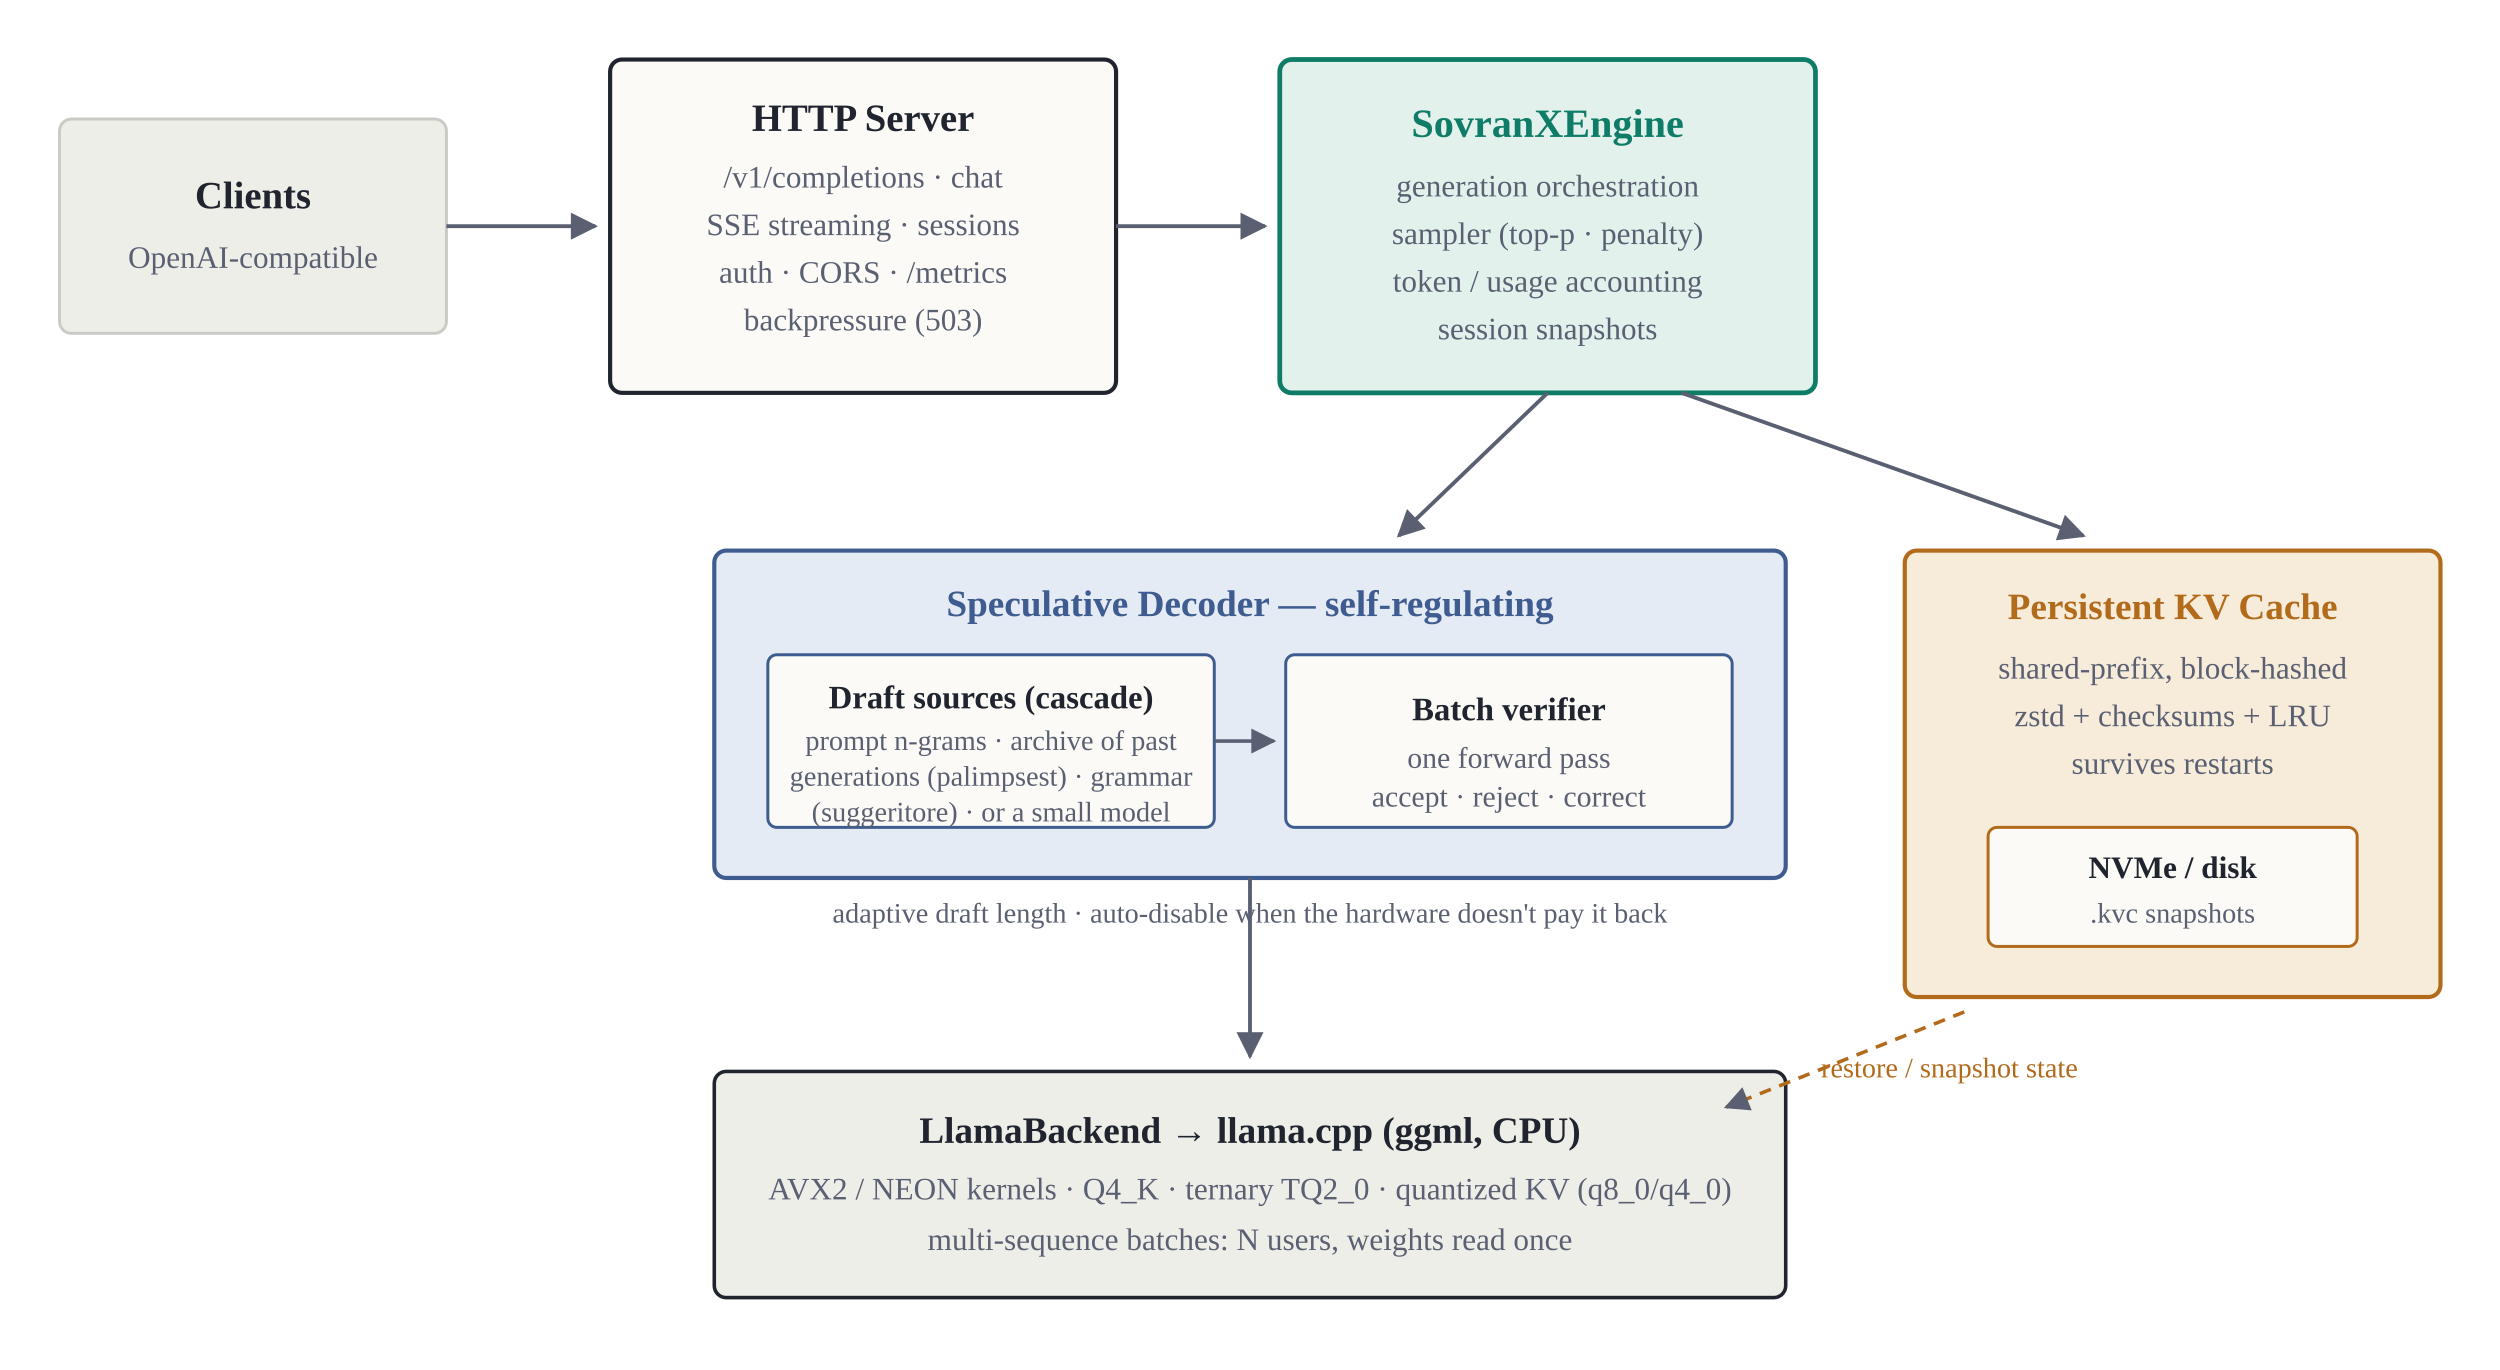
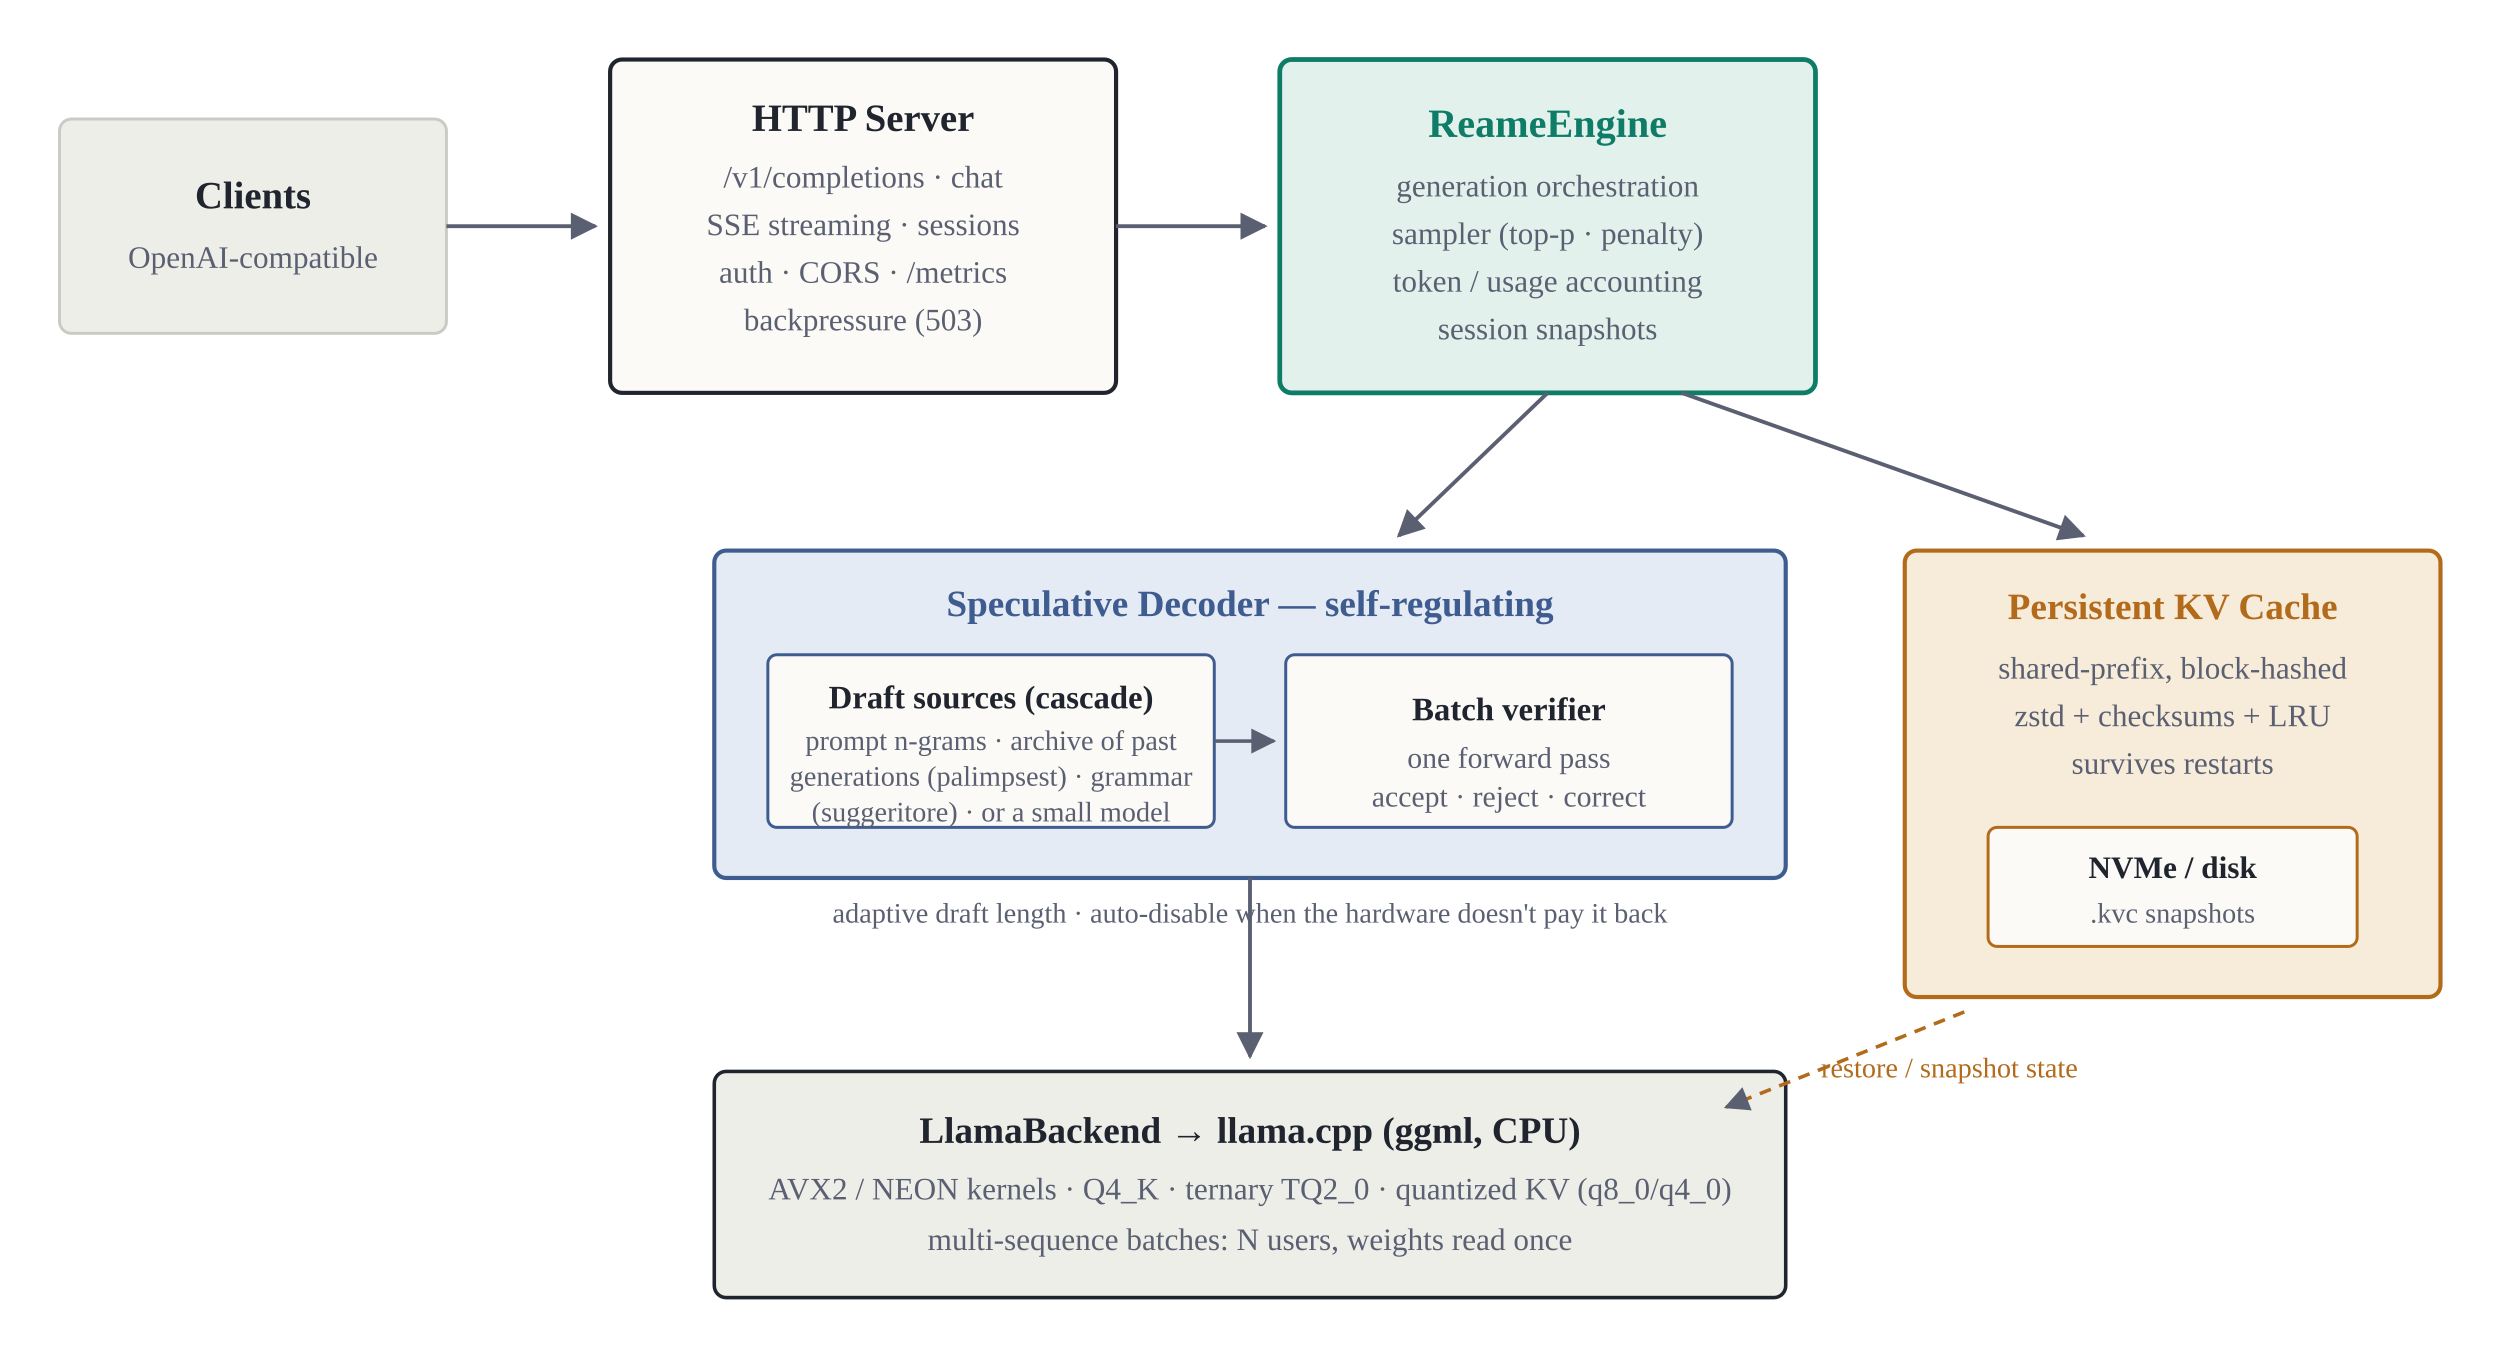
- <svg xmlns="http://www.w3.org/2000/svg" viewBox="0 0 840 460" width="840" height="460" style="background:#FBFAF6" role="img" aria-label="SovranX architecture diagram">
+ <svg xmlns="http://www.w3.org/2000/svg" viewBox="0 0 840 460" width="840" height="460" style="background:#FBFAF6" role="img" aria-label="Reame architecture diagram">
  <defs>
    <marker id="arr" viewBox="0 0 10 10" refX="9" refY="5" markerWidth="7" markerHeight="7" orient="auto-start-reverse">
      <path d="M0,0 L10,5 L0,10 z" fill="#5A6072" />
    </marker>
  </defs>
  <rect x="20" y="40" width="130" height="72" rx="4" fill="#EEEEE9" stroke="#C9CBC4" />
  <text x="85" y="70" text-anchor="middle" font-size="13" font-weight="650" fill="#20242E">Clients</text>
  <text x="85" y="90" text-anchor="middle" font-size="10.5" fill="#5A6072">OpenAI-compatible</text>
  <rect x="205" y="20" width="170" height="112" rx="4" fill="#FBFAF6" stroke="#20242E" stroke-width="1.4" />
  <text x="290" y="44" text-anchor="middle" font-size="13" font-weight="650" fill="#20242E">HTTP Server</text>
  <text x="290" y="63" text-anchor="middle" font-size="10.5" fill="#5A6072">/v1/completions · chat</text>
  <text x="290" y="79" text-anchor="middle" font-size="10.5" fill="#5A6072">SSE streaming · sessions</text>
  <text x="290" y="95" text-anchor="middle" font-size="10.5" fill="#5A6072">auth · CORS · /metrics</text>
  <text x="290" y="111" text-anchor="middle" font-size="10.5" fill="#5A6072">backpressure (503)</text>
  <rect x="430" y="20" width="180" height="112" rx="4" fill="#E3F1ED" stroke="#0E7C66" stroke-width="1.6" />
-   <text x="520" y="46" text-anchor="middle" font-size="13.5" font-weight="700" fill="#0E7C66">SovranXEngine</text>
+   <text x="520" y="46" text-anchor="middle" font-size="13.5" font-weight="700" fill="#0E7C66">ReameEngine</text>
  <text x="520" y="66" text-anchor="middle" font-size="10.5" fill="#5A6072">generation orchestration</text>
  <text x="520" y="82" text-anchor="middle" font-size="10.5" fill="#5A6072">sampler (top-p · penalty)</text>
  <text x="520" y="98" text-anchor="middle" font-size="10.5" fill="#5A6072">token / usage accounting</text>
  <text x="520" y="114" text-anchor="middle" font-size="10.5" fill="#5A6072">session snapshots</text>
  <rect x="240" y="185" width="360" height="110" rx="4" fill="#E5EBF5" stroke="#3E5C8F" stroke-width="1.4" />
  <text x="420" y="207" text-anchor="middle" font-size="12.5" font-weight="700" fill="#3E5C8F">Speculative Decoder — self-regulating</text>
  <rect x="258" y="220" width="150" height="58" rx="3" fill="#FBFAF6" stroke="#3E5C8F" />
  <text x="333" y="238" text-anchor="middle" font-size="11" font-weight="650" fill="#20242E">Draft sources (cascade)</text>
  <text x="333" y="252" text-anchor="middle" font-size="9.5" fill="#5A6072">prompt n-grams · archive of past</text>
  <text x="333" y="264" text-anchor="middle" font-size="9.5" fill="#5A6072">generations (palimpsest) · grammar</text>
  <text x="333" y="276" text-anchor="middle" font-size="9.5" fill="#5A6072">(suggeritore) · or a small model</text>
  <rect x="432" y="220" width="150" height="58" rx="3" fill="#FBFAF6" stroke="#3E5C8F" />
  <text x="507" y="242" text-anchor="middle" font-size="11" font-weight="650" fill="#20242E">Batch verifier</text>
  <text x="507" y="258" text-anchor="middle" font-size="10" fill="#5A6072">one forward pass</text>
  <text x="507" y="271" text-anchor="middle" font-size="10" fill="#5A6072">accept · reject · correct</text>
  <line x1="408" y1="249" x2="428" y2="249" stroke="#5A6072" stroke-width="1.2" marker-end="url(#arr)" />
  <text x="420" y="310" text-anchor="middle" font-size="9.5" fill="#5A6072">adaptive draft length · auto-disable when the hardware doesn't pay it back</text>
  <rect x="640" y="185" width="180" height="150" rx="4" fill="#F7EBDA" stroke="#B26A1B" stroke-width="1.4" />
  <text x="730" y="208" text-anchor="middle" font-size="12.5" font-weight="700" fill="#B26A1B">Persistent KV Cache</text>
  <text x="730" y="228" text-anchor="middle" font-size="10.5" fill="#5A6072">shared-prefix, block-hashed</text>
  <text x="730" y="244" text-anchor="middle" font-size="10.5" fill="#5A6072">zstd + checksums + LRU</text>
  <text x="730" y="260" text-anchor="middle" font-size="10.5" fill="#5A6072">survives restarts</text>
  <rect x="668" y="278" width="124" height="40" rx="3" fill="#FBFAF6" stroke="#B26A1B" />
  <text x="730" y="295" text-anchor="middle" font-size="10.5" font-weight="650" fill="#20242E">NVMe / disk</text>
  <text x="730" y="310" text-anchor="middle" font-size="9.5" fill="#5A6072">.kvc snapshots</text>
  <rect x="240" y="360" width="360" height="76" rx="4" fill="#EEEEE9" stroke="#20242E" stroke-width="1.2" />
  <text x="420" y="384" text-anchor="middle" font-size="12.5" font-weight="650" fill="#20242E">LlamaBackend  →  llama.cpp (ggml, CPU)</text>
  <text x="420" y="403" text-anchor="middle" font-size="10.5" fill="#5A6072">AVX2 / NEON kernels · Q4_K · ternary TQ2_0 · quantized KV (q8_0/q4_0)</text>
  <text x="420" y="420" text-anchor="middle" font-size="10.5" fill="#5A6072">multi-sequence batches: N users, weights read once</text>
  <line x1="150" y1="76" x2="200" y2="76" stroke="#5A6072" stroke-width="1.3" marker-end="url(#arr)" />
  <line x1="375" y1="76" x2="425" y2="76" stroke="#5A6072" stroke-width="1.3" marker-end="url(#arr)" />
  <line x1="520" y1="132" x2="470" y2="180" stroke="#5A6072" stroke-width="1.3" marker-end="url(#arr)" />
  <line x1="565" y1="132" x2="700" y2="180" stroke="#5A6072" stroke-width="1.3" marker-end="url(#arr)" />
  <line x1="420" y1="295" x2="420" y2="355" stroke="#5A6072" stroke-width="1.3" marker-end="url(#arr)" />
  <line x1="660" y1="340" x2="580" y2="372" stroke="#B26A1B" stroke-width="1.2" stroke-dasharray="4 3" marker-end="url(#arr)" />
  <text x="655" y="362" text-anchor="middle" font-size="9.5" fill="#B26A1B">restore / snapshot state</text>
</svg>
